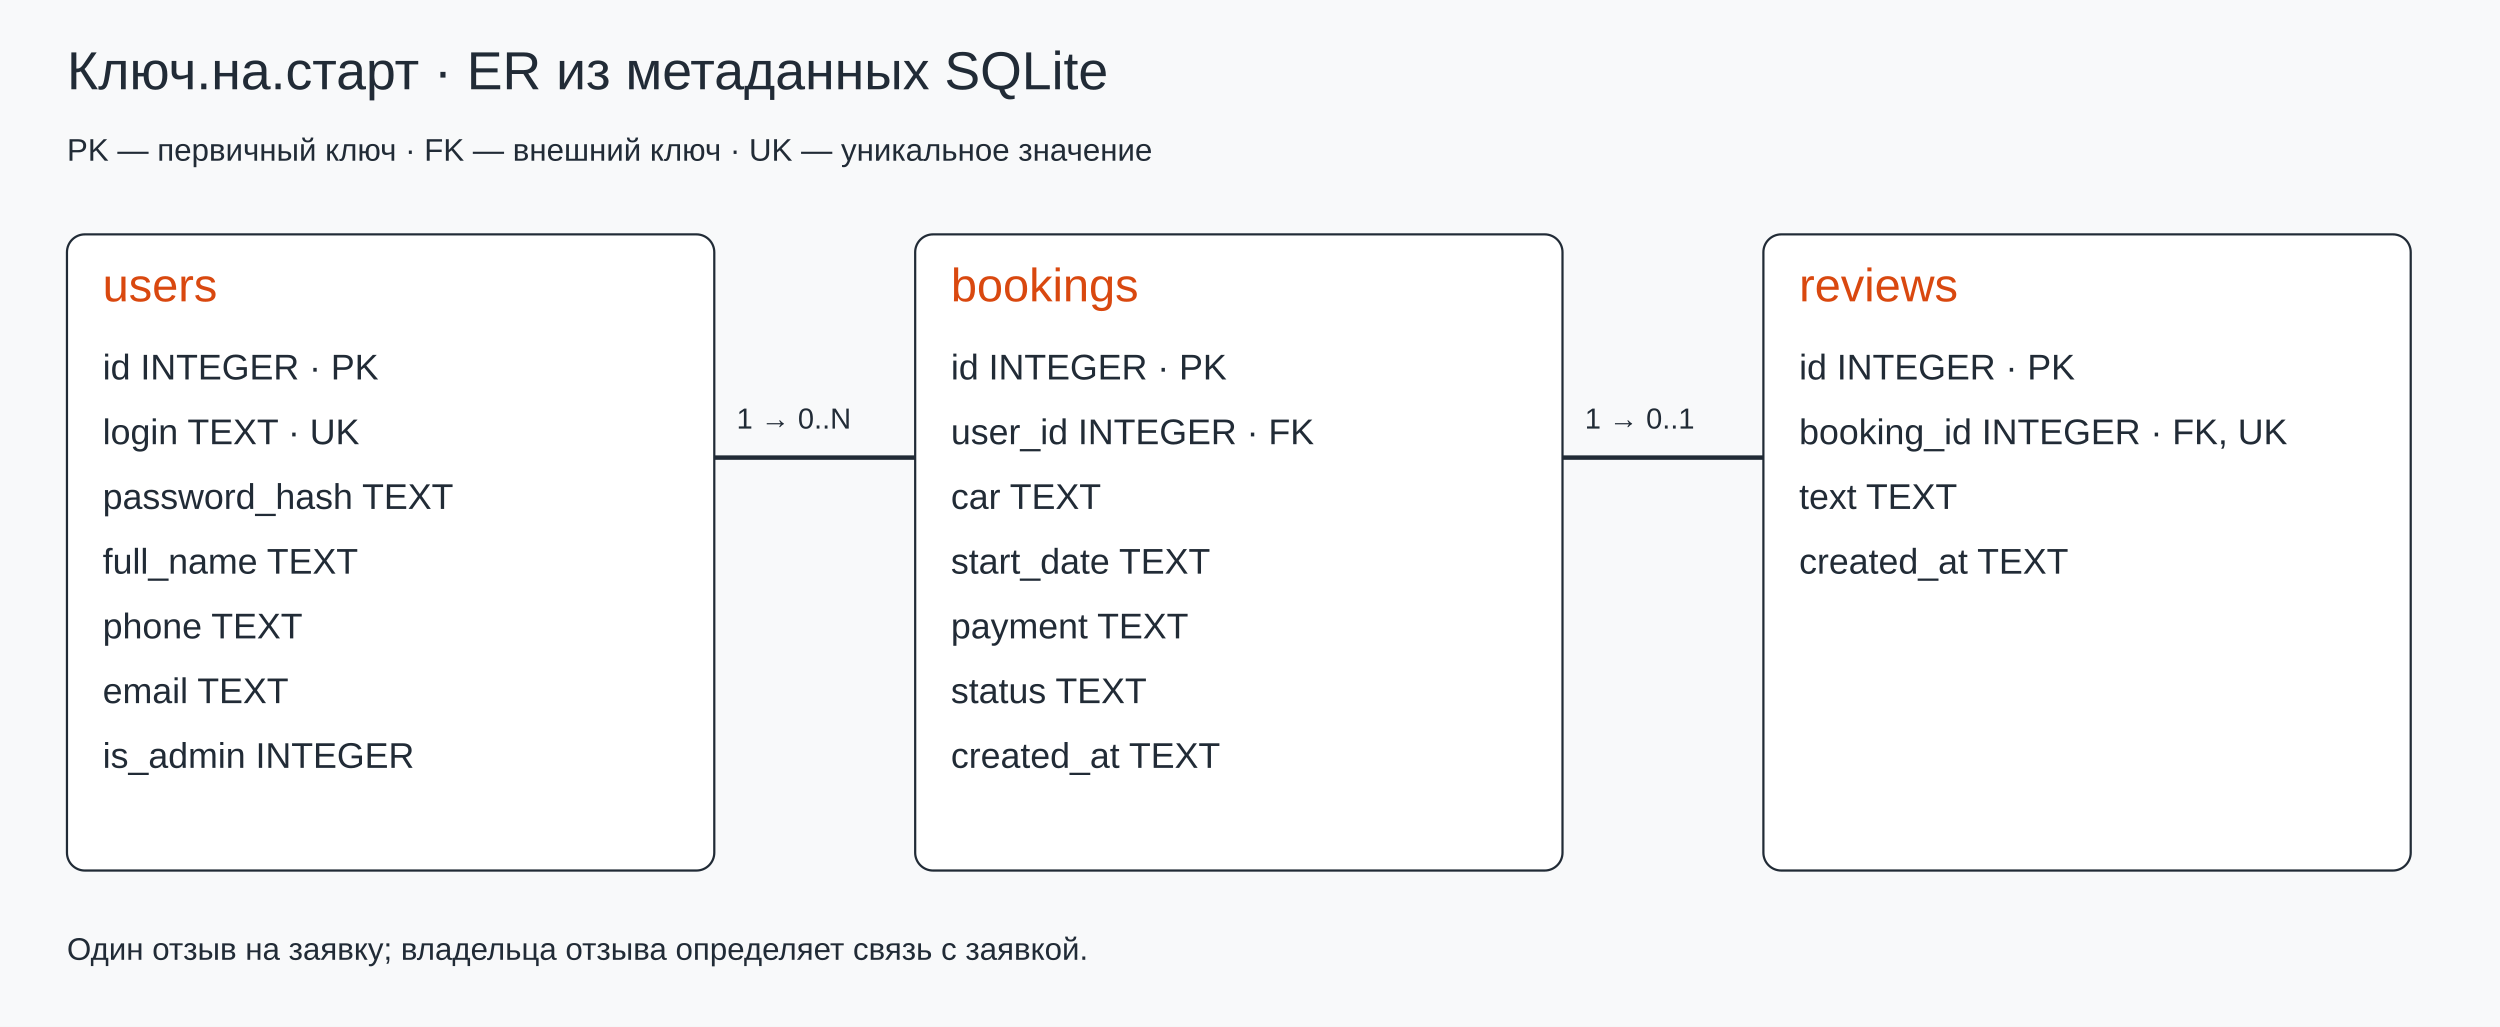
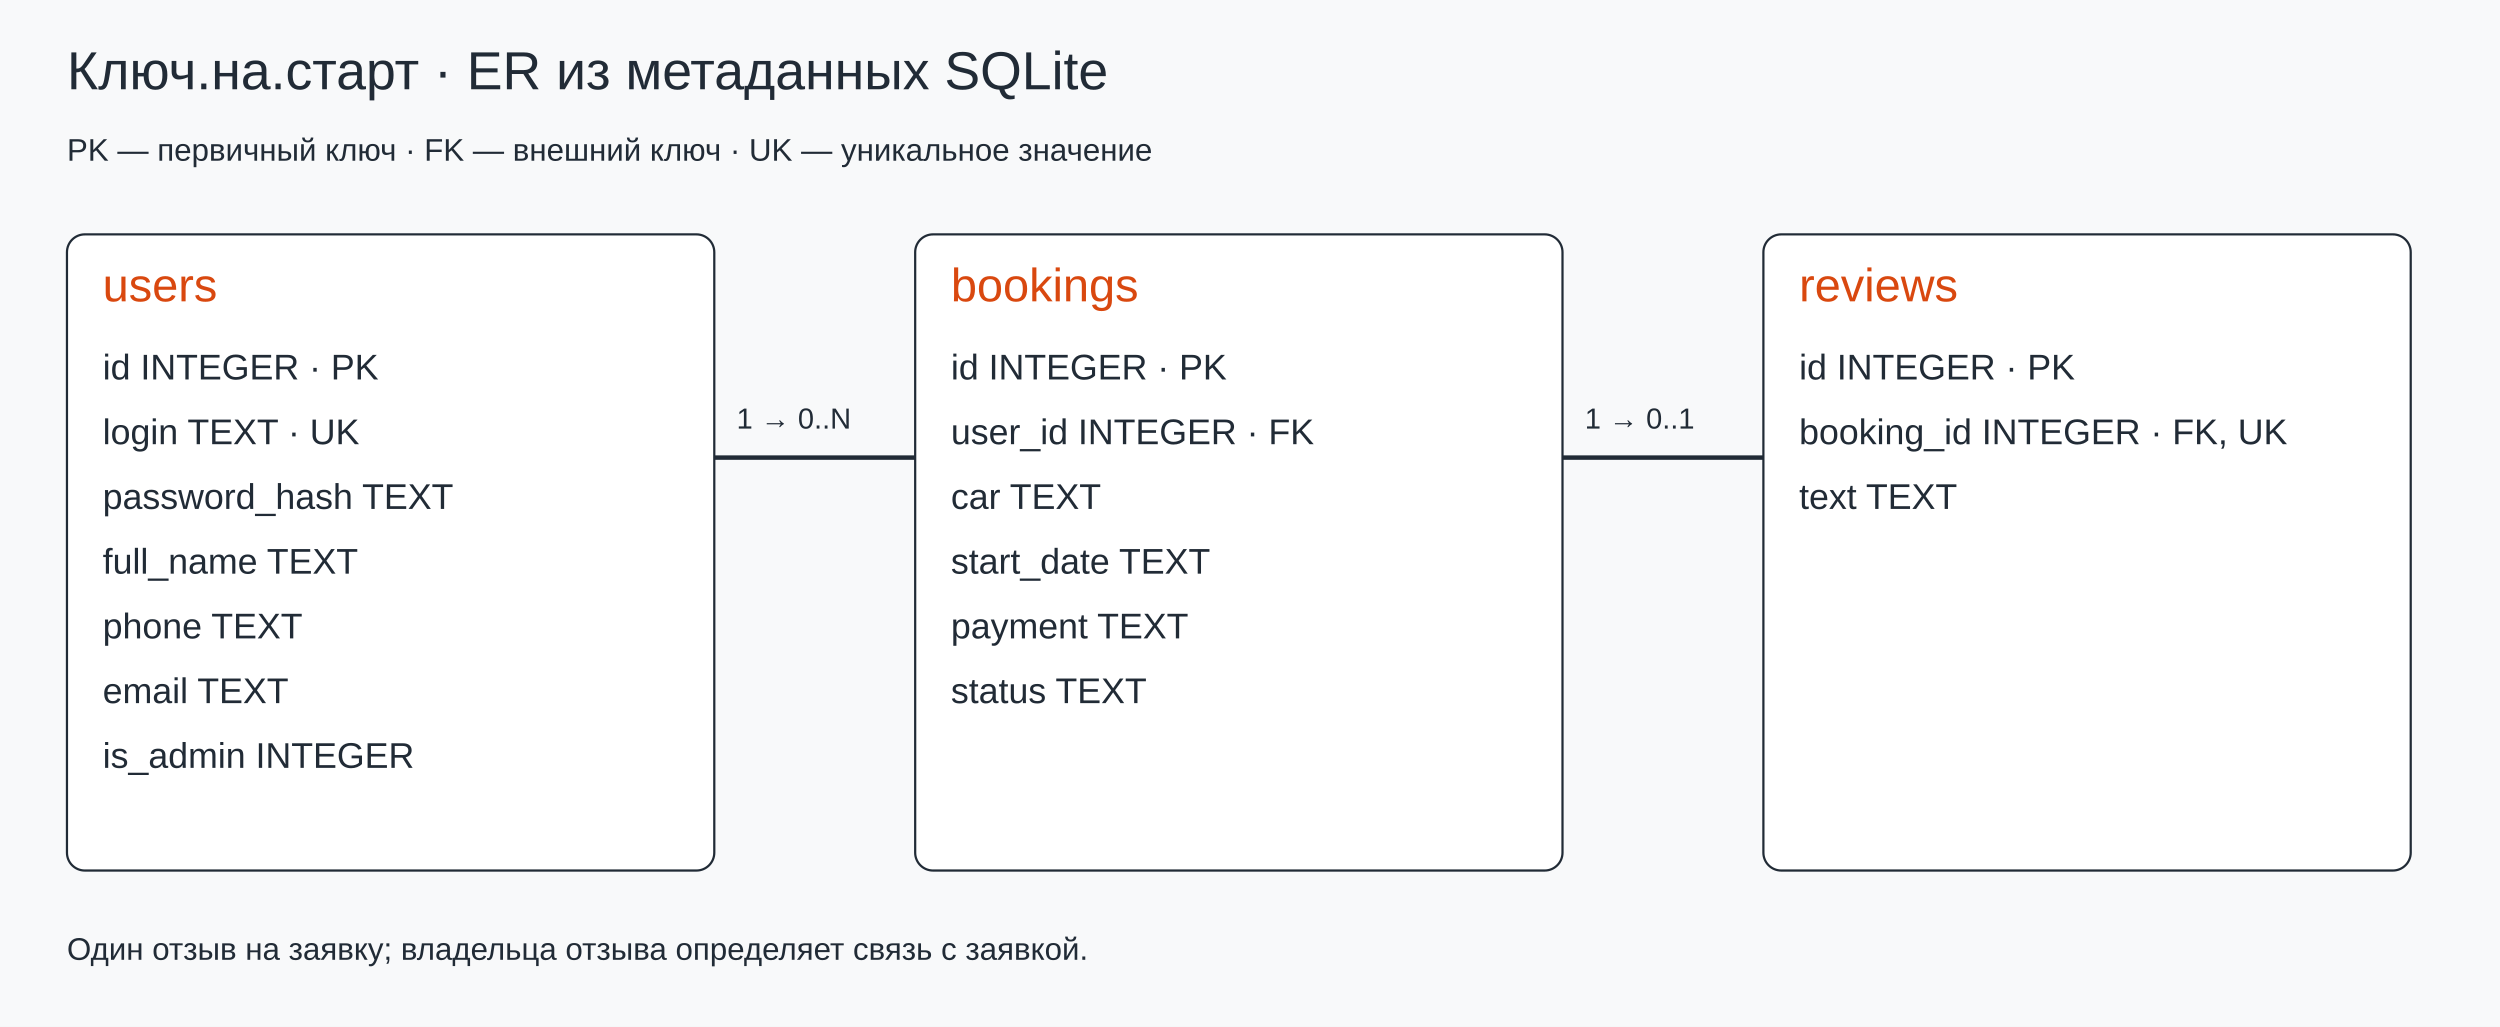
<svg xmlns="http://www.w3.org/2000/svg" width="1120" height="460" viewBox="0 0 1120 460">
  <rect width="1120" height="460" fill="#f8f9fa" />
  <g font-family="Arial,sans-serif" fill="#212b36">
    <text x="30" y="40" font-size="24">Ключ.на.старт · ER из метаданных SQLite</text>
    <text x="30" y="72" font-size="14">PK — первичный ключ · FK — внешний ключ · UK — уникальное значение</text>
    <rect x="30" y="105" width="290" height="285" rx="8" fill="white" stroke="#212b36" />
    <text x="46" y="135" font-size="21" fill="#d9480f">users</text>
    <text x="46" y="170" font-size="16">id INTEGER · PK</text>
    <text x="46" y="199" font-size="16">login TEXT · UK</text>
    <text x="46" y="228" font-size="16">password_hash TEXT</text>
    <text x="46" y="257" font-size="16">full_name TEXT</text>
    <text x="46" y="286" font-size="16">phone TEXT</text>
    <text x="46" y="315" font-size="16">email TEXT</text>
    <text x="46" y="344" font-size="16">is_admin INTEGER</text>
    <rect x="410" y="105" width="290" height="285" rx="8" fill="white" stroke="#212b36" />
    <text x="426" y="135" font-size="21" fill="#d9480f">bookings</text>
    <text x="426" y="170" font-size="16">id INTEGER · PK</text>
    <text x="426" y="199" font-size="16">user_id INTEGER · FK</text>
    <text x="426" y="228" font-size="16">car TEXT</text>
    <text x="426" y="257" font-size="16">start_date TEXT</text>
    <text x="426" y="286" font-size="16">payment TEXT</text>
    <text x="426" y="315" font-size="16">status TEXT</text>
-     <text x="426" y="344" font-size="16">created_at TEXT</text>
    <rect x="790" y="105" width="290" height="285" rx="8" fill="white" stroke="#212b36" />
    <text x="806" y="135" font-size="21" fill="#d9480f">reviews</text>
    <text x="806" y="170" font-size="16">id INTEGER · PK</text>
    <text x="806" y="199" font-size="16">booking_id INTEGER · FK, UK</text>
    <text x="806" y="228" font-size="16">text TEXT</text>
-     <text x="806" y="257" font-size="16">created_at TEXT</text>
    <path d="M320 205H410 M700 205H790" fill="none" stroke="#212b36" stroke-width="2" />
    <text x="330" y="192" font-size="13">1 → 0..N</text>
    <text x="710" y="192" font-size="13">1 → 0..1</text>
    <text x="30" y="430" font-size="14">Один отзыв на заявку; владельца отзыва определяет связь с заявкой.</text>
  </g>
</svg>
